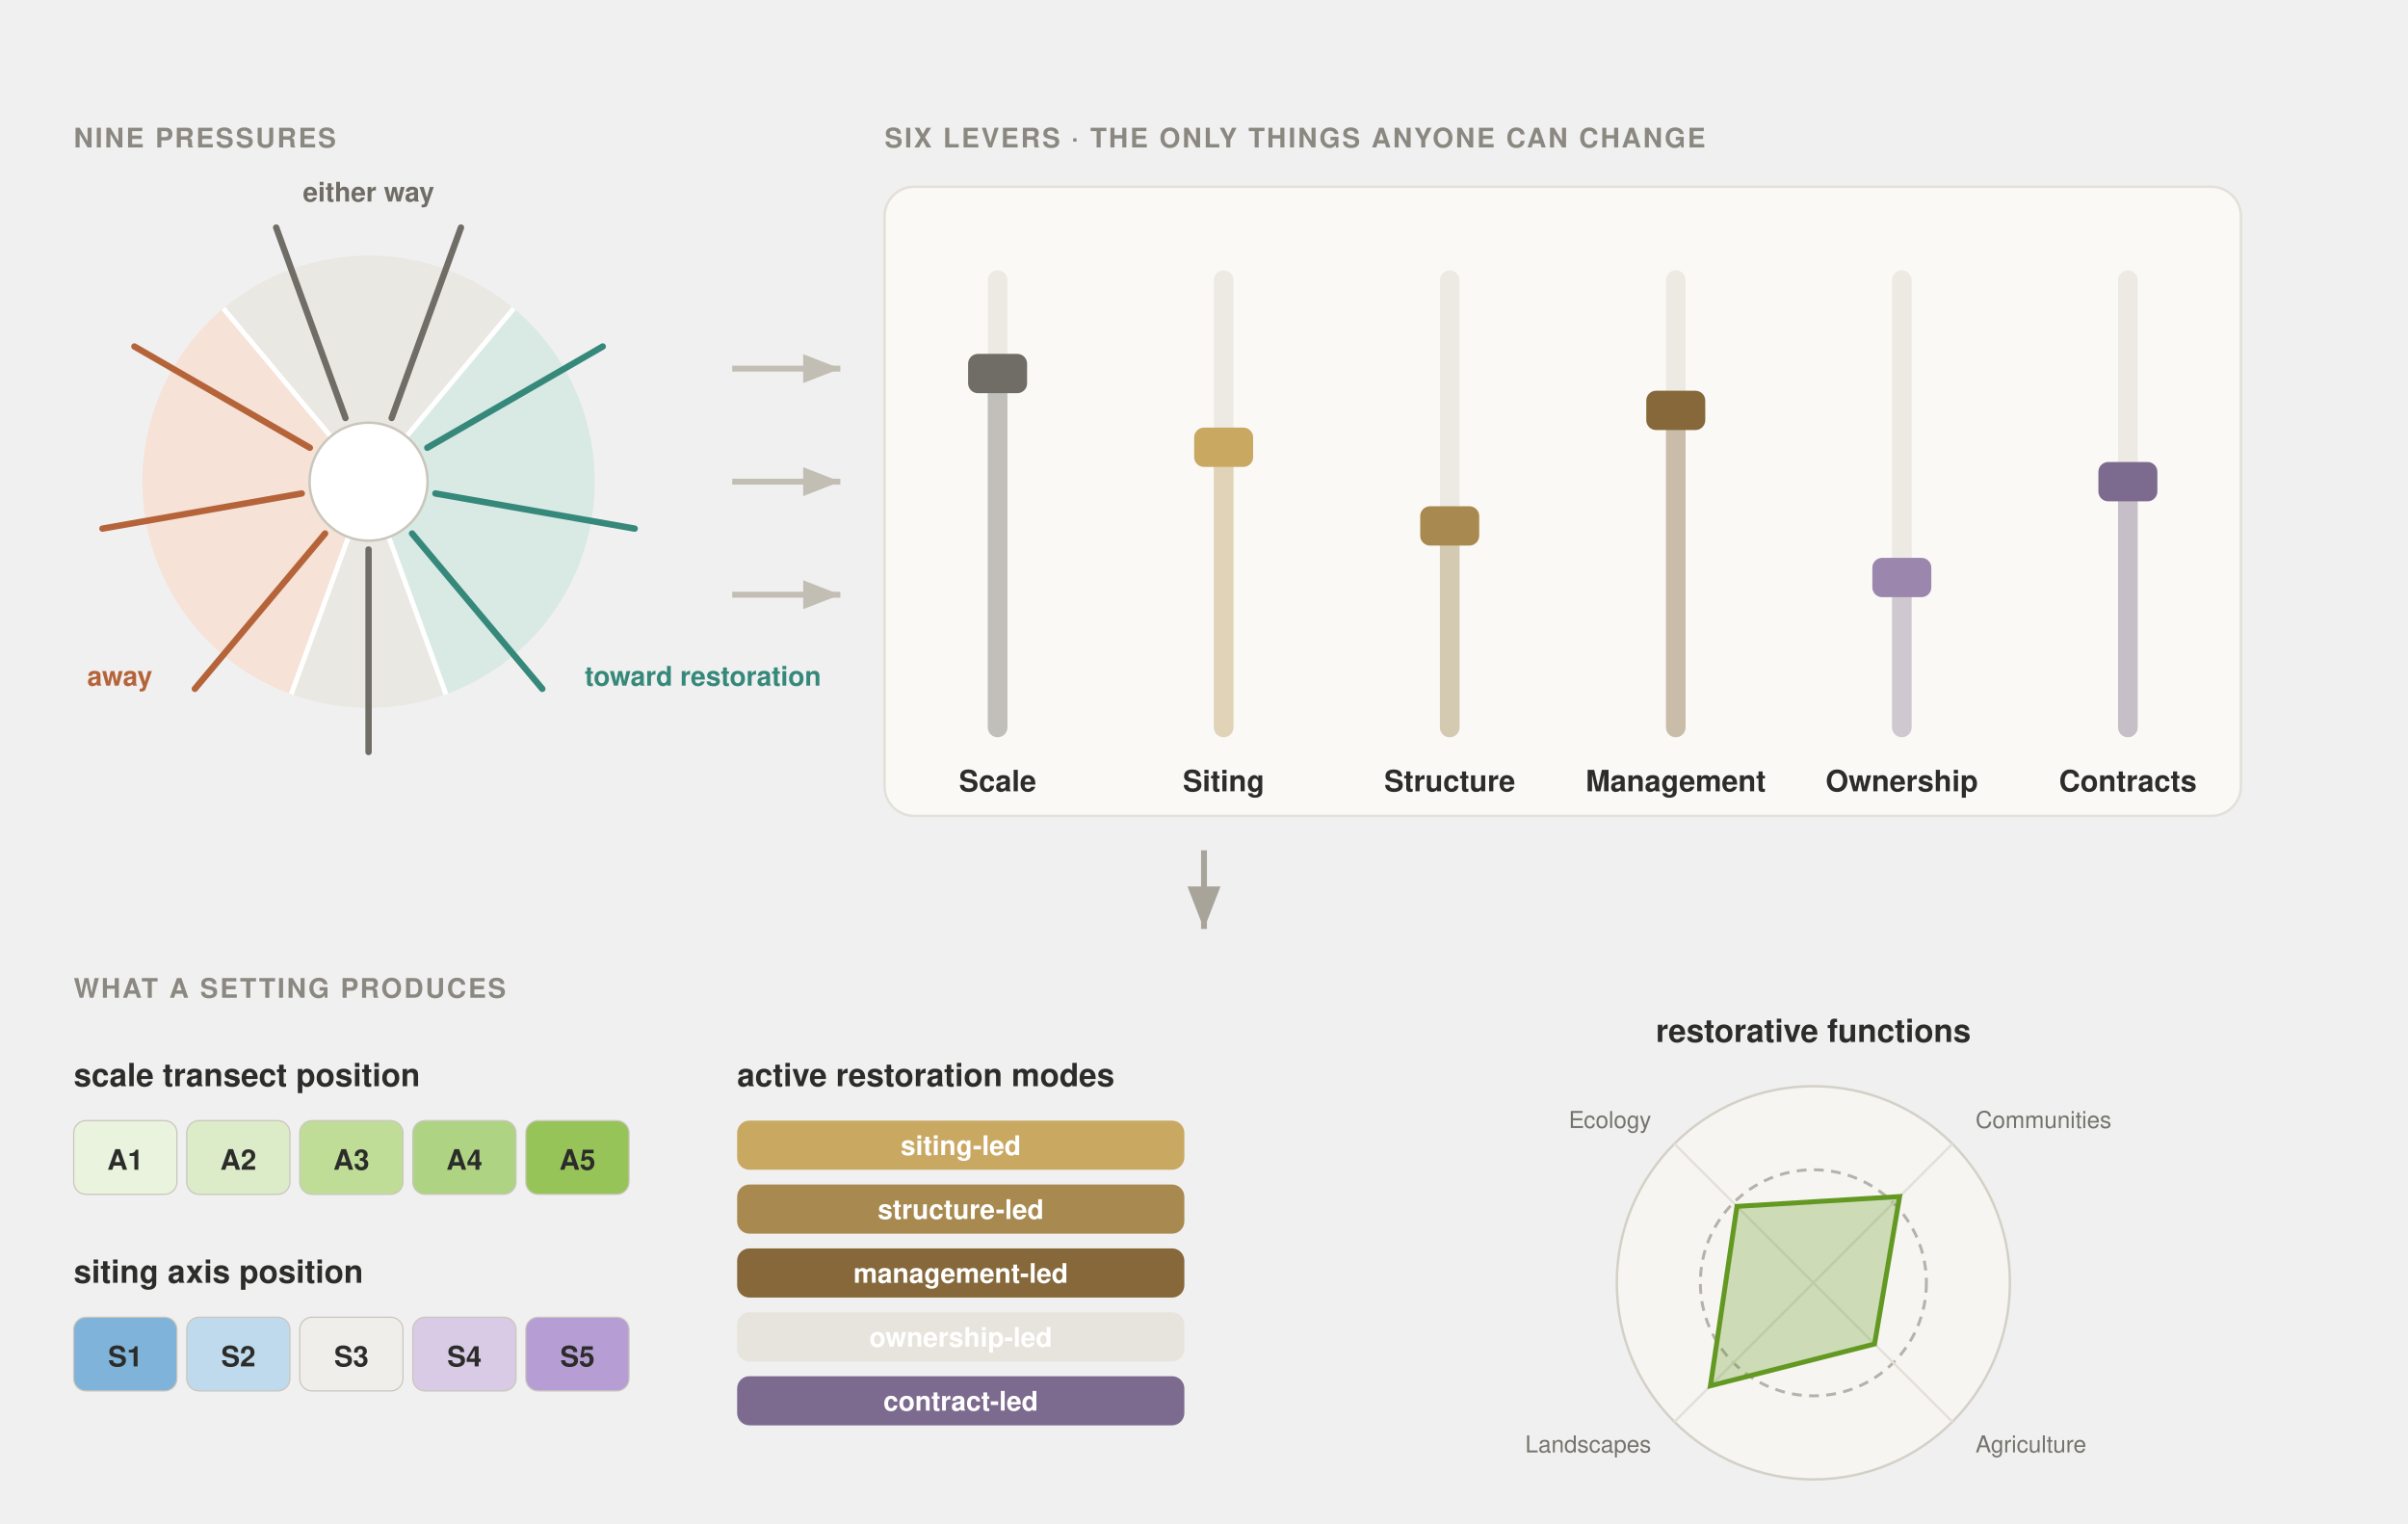
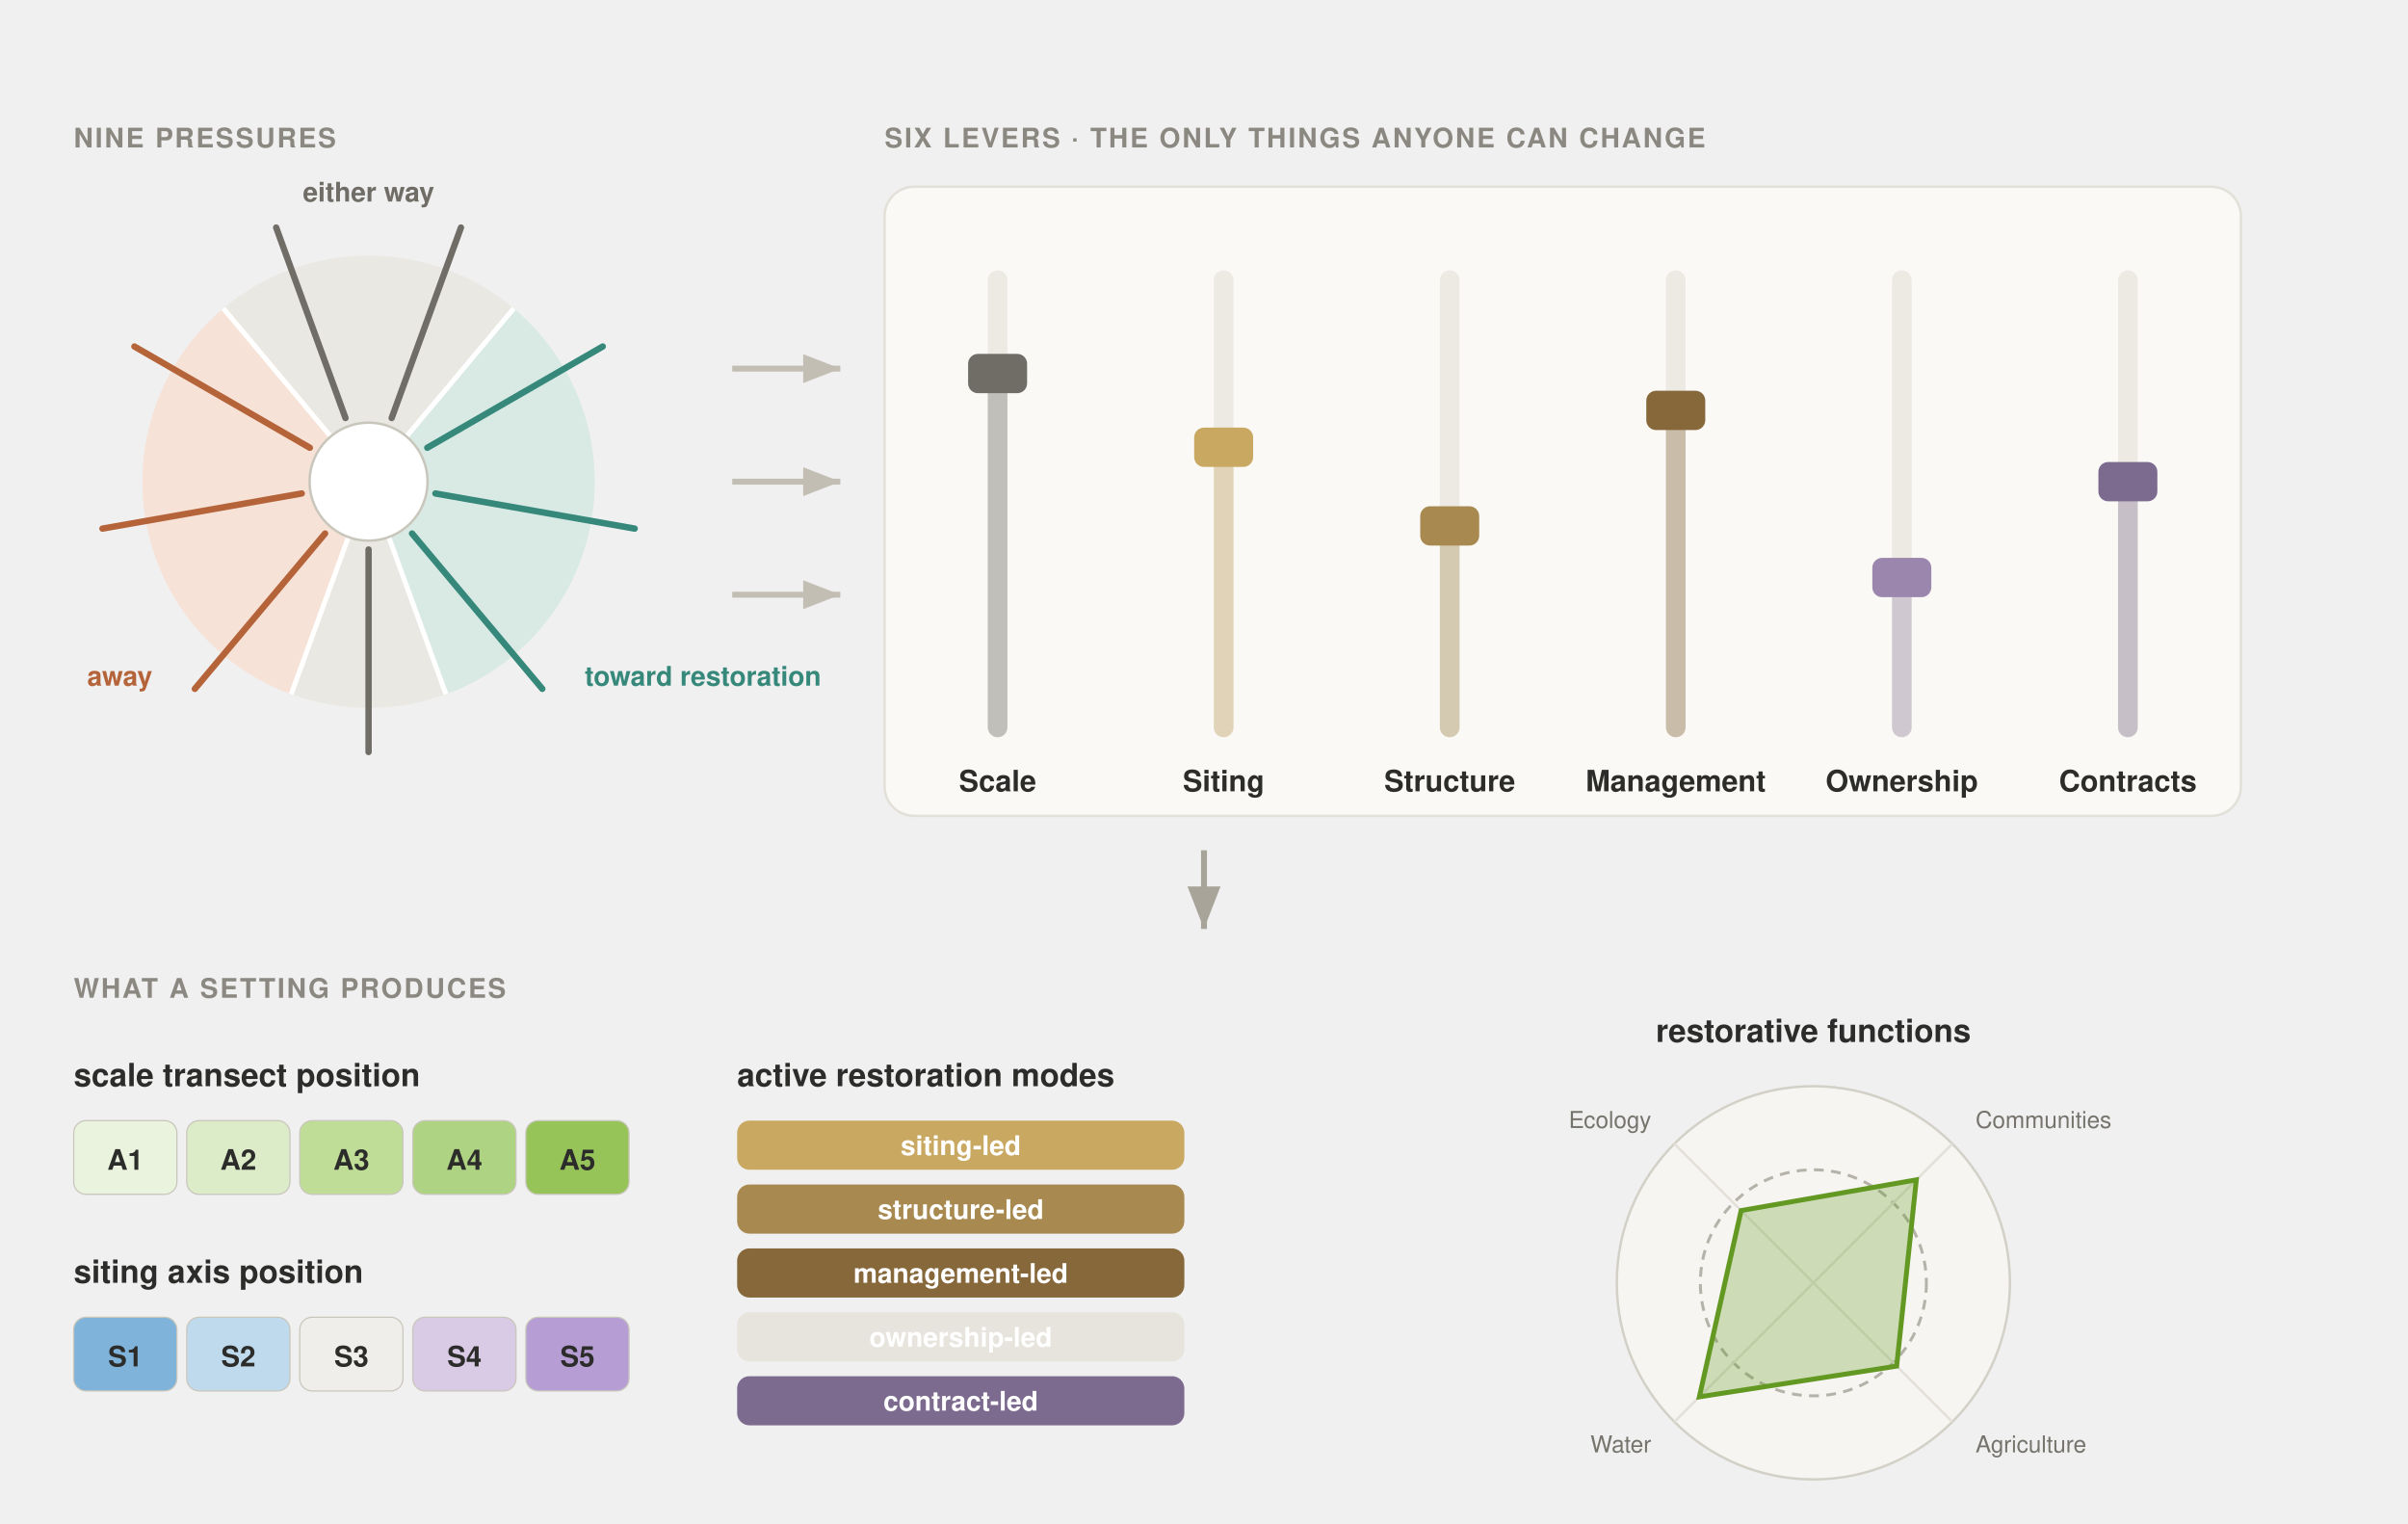
<svg xmlns="http://www.w3.org/2000/svg" width="980" height="620" viewBox="0 0 980 620" role="img">
  <style>
text{font-family:ui-sans-serif,system-ui,-apple-system,"Segoe UI",Helvetica,Arial,sans-serif}
.eb{font-size:11px;font-weight:700;fill:#8a8880;letter-spacing:.07em}
.nm{font-size:12px;font-weight:600;fill:#2c2c2a}
.ot{font-size:13px;font-weight:600;fill:#2c2c2a}
.cd{font-size:11.5px;font-weight:600;fill:#2c2c2a}
.cw{font-size:11px;font-weight:600;fill:#ffffff}
.pl{font-size:11px;font-weight:600}
.sc{font-size:9.5px;fill:#75736c}
</style>
  <defs>
    <marker id="p" viewBox="0 0 10 10" refX="9" refY="5" markerWidth="7" markerHeight="7" orient="auto">
      <path d="M0,1.5 L9,5 L0,8.5 z" fill="#c2beb4" />
    </marker>
    <marker id="o" viewBox="0 0 10 10" refX="9" refY="5" markerWidth="8" markerHeight="8" orient="auto">
      <path d="M0,1.5 L9,5 L0,8.5 z" fill="#a8a49a" />
    </marker>
  </defs>
  <text class="eb" x="30" y="60">NINE PRESSURES</text>
  <path d="M150,196 L90.9,125.5 A92,92 0 0 1 209.1,125.5 Z" fill="#eae8e3" />
  <path d="M150,196 L209.1,125.5 A92,92 0 0 1 181.5,282.5 Z" fill="#d9e9e4" />
  <path d="M150,196 L181.5,282.5 A92,92 0 0 1 118.5,282.5 Z" fill="#eae8e3" />
  <path d="M150,196 L118.5,282.5 A92,92 0 0 1 90.9,125.5 Z" fill="#f6e2d7" />
  <line x1="150" y1="196" x2="90.9" y2="125.5" stroke="#ffffff" stroke-width="2" />
  <line x1="150" y1="196" x2="209.1" y2="125.5" stroke="#ffffff" stroke-width="2" />
  <line x1="150" y1="196" x2="181.5" y2="282.5" stroke="#ffffff" stroke-width="2" />
  <line x1="150" y1="196" x2="118.5" y2="282.5" stroke="#ffffff" stroke-width="2" />
  <line x1="112.4" y1="92.6" x2="140.6" y2="170.1" stroke="#6f6d66" stroke-width="2.6" stroke-linecap="round" />
  <line x1="187.6" y1="92.6" x2="159.4" y2="170.1" stroke="#6f6d66" stroke-width="2.6" stroke-linecap="round" />
  <line x1="245.3" y1="141.0" x2="173.9" y2="182.2" stroke="#35887a" stroke-width="2.6" stroke-linecap="round" />
  <line x1="258.3" y1="215.1" x2="177.2" y2="200.8" stroke="#35887a" stroke-width="2.6" stroke-linecap="round" />
  <line x1="220.7" y1="280.3" x2="167.7" y2="217.1" stroke="#35887a" stroke-width="2.6" stroke-linecap="round" />
  <line x1="150.0" y1="306.0" x2="150.0" y2="223.6" stroke="#6f6d66" stroke-width="2.6" stroke-linecap="round" />
  <line x1="79.3" y1="280.3" x2="132.3" y2="217.1" stroke="#b5643a" stroke-width="2.6" stroke-linecap="round" />
  <line x1="41.7" y1="215.1" x2="122.8" y2="200.8" stroke="#b5643a" stroke-width="2.6" stroke-linecap="round" />
  <line x1="54.7" y1="141.0" x2="126.1" y2="182.2" stroke="#b5643a" stroke-width="2.6" stroke-linecap="round" />
  <circle cx="150" cy="196" r="24" fill="#ffffff" stroke="#c9c6bc" stroke-width="1" />
  <text class="pl" x="150" y="82" text-anchor="middle" fill="#6f6d66">either way</text>
  <text class="pl" x="238" y="279" text-anchor="start" fill="#35887a">toward restoration</text>
  <text class="pl" x="62" y="279" text-anchor="end" fill="#b5643a">away</text>
  <rect x="360" y="76" width="552" height="256" rx="12" fill="#faf9f6" stroke="#e2e0d8" />
  <text class="eb" x="360" y="60">SIX LEVERS · THE ONLY THINGS ANYONE CAN CHANGE</text>
  <rect x="402" y="110" width="8" height="190" rx="4" fill="#eceae3" />
  <rect x="402" y="152" width="8" height="148" rx="4" fill="#6f6d66" opacity="0.34" />
  <rect x="394" y="144" width="24" height="16" rx="4" fill="#6f6d66" />
  <text class="nm" x="406" y="322" text-anchor="middle">Scale</text>
  <rect x="494" y="110" width="8" height="190" rx="4" fill="#eceae3" />
  <rect x="494" y="182" width="8" height="118" rx="4" fill="#c9a862" opacity="0.34" />
  <rect x="486" y="174" width="24" height="16" rx="4" fill="#c9a862" />
  <text class="nm" x="498" y="322" text-anchor="middle">Siting</text>
  <rect x="586" y="110" width="8" height="190" rx="4" fill="#eceae3" />
  <rect x="586" y="214" width="8" height="86" rx="4" fill="#a8894f" opacity="0.34" />
  <rect x="578" y="206" width="24" height="16" rx="4" fill="#a8894f" />
  <text class="nm" x="590" y="322" text-anchor="middle">Structure</text>
  <rect x="678" y="110" width="8" height="190" rx="4" fill="#eceae3" />
  <rect x="678" y="167" width="8" height="133" rx="4" fill="#86683a" opacity="0.34" />
  <rect x="670" y="159" width="24" height="16" rx="4" fill="#86683a" />
  <text class="nm" x="682" y="322" text-anchor="middle">Management</text>
  <rect x="770" y="110" width="8" height="190" rx="4" fill="#eceae3" />
  <rect x="770" y="235" width="8" height="65" rx="4" fill="#9b86ad" opacity="0.34" />
  <rect x="762" y="227" width="24" height="16" rx="4" fill="#9b86ad" />
  <text class="nm" x="774" y="322" text-anchor="middle">Ownership</text>
  <rect x="862" y="110" width="8" height="190" rx="4" fill="#eceae3" />
  <rect x="862" y="196" width="8" height="104" rx="4" fill="#7d6b8f" opacity="0.34" />
  <rect x="854" y="188" width="24" height="16" rx="4" fill="#7d6b8f" />
  <text class="nm" x="866" y="322" text-anchor="middle">Contracts</text>
  <line x1="298" y1="150" x2="342" y2="150" stroke="#c2beb4" stroke-width="2.4" marker-end="url(#p)" />
  <line x1="298" y1="196" x2="342" y2="196" stroke="#c2beb4" stroke-width="2.4" marker-end="url(#p)" />
  <line x1="298" y1="242" x2="342" y2="242" stroke="#c2beb4" stroke-width="2.4" marker-end="url(#p)" />
  <line x1="490.0" y1="346" x2="490.0" y2="378" stroke="#a8a49a" stroke-width="2.4" marker-end="url(#o)" />
  <text class="eb" x="30" y="406">WHAT A SETTING PRODUCES</text>
  <text class="ot" x="30" y="442">scale transect position</text>
  <rect x="30" y="456" width="42" height="30" rx="5" fill="#EAF3DE" stroke="#c9c6bc" stroke-width="0.5" />
  <text class="cd" x="51.0" y="476" text-anchor="middle">A1</text>
  <rect x="76" y="456" width="42" height="30" rx="5" fill="#DCEBC8" stroke="#c9c6bc" stroke-width="0.5" />
  <text class="cd" x="97.0" y="476" text-anchor="middle">A2</text>
  <rect x="122" y="456" width="42" height="30" rx="5" fill="#C0DD97" stroke="#c9c6bc" stroke-width="0.5" />
  <text class="cd" x="143.0" y="476" text-anchor="middle">A3</text>
  <rect x="168" y="456" width="42" height="30" rx="5" fill="#AED483" stroke="#c9c6bc" stroke-width="0.5" />
  <text class="cd" x="189.0" y="476" text-anchor="middle">A4</text>
  <rect x="214" y="456" width="42" height="30" rx="5" fill="#97C459" stroke="#c9c6bc" stroke-width="0.5" />
  <text class="cd" x="235.0" y="476" text-anchor="middle">A5</text>
  <text class="ot" x="30" y="522">siting axis position</text>
  <rect x="30" y="536" width="42" height="30" rx="5" fill="#7fb3d9" stroke="#c9c6bc" stroke-width="0.5" />
  <text class="cd" x="51.0" y="556" text-anchor="middle">S1</text>
  <rect x="76" y="536" width="42" height="30" rx="5" fill="#bfdaec" stroke="#c9c6bc" stroke-width="0.5" />
  <text class="cd" x="97.0" y="556" text-anchor="middle">S2</text>
  <rect x="122" y="536" width="42" height="30" rx="5" fill="#efeeea" stroke="#c9c6bc" stroke-width="0.5" />
  <text class="cd" x="143.0" y="556" text-anchor="middle">S3</text>
  <rect x="168" y="536" width="42" height="30" rx="5" fill="#d9cbe6" stroke="#c9c6bc" stroke-width="0.5" />
  <text class="cd" x="189.0" y="556" text-anchor="middle">S4</text>
  <rect x="214" y="536" width="42" height="30" rx="5" fill="#b69ed4" stroke="#c9c6bc" stroke-width="0.5" />
  <text class="cd" x="235.0" y="556" text-anchor="middle">S5</text>
  <text class="ot" x="300" y="442">active restoration modes</text>
  <rect x="300" y="456" width="182" height="20" rx="5" fill="#c9a862" />
  <text class="cw" x="391" y="470" text-anchor="middle">siting-led</text>
  <rect x="300" y="482" width="182" height="20" rx="5" fill="#a8894f" />
  <text class="cw" x="391" y="496" text-anchor="middle">structure-led</text>
  <rect x="300" y="508" width="182" height="20" rx="5" fill="#86683a" />
  <text class="cw" x="391" y="522" text-anchor="middle">management-led</text>
  <rect x="300" y="534" width="182" height="20" rx="5" fill="#e6e4dc" />
  <text class="cw" x="391" y="548" text-anchor="middle" fill="#9c988e">ownership-led</text>
  <rect x="300" y="560" width="182" height="20" rx="5" fill="#7d6b8f" />
  <text class="cw" x="391" y="574" text-anchor="middle">contract-led</text>
  <text class="ot" x="738" y="424" text-anchor="middle">restorative functions</text>
  <circle cx="738" cy="522" r="80" fill="#f6f5f1" stroke="#d3d1c7" stroke-width="1" />
  <circle cx="738" cy="522" r="46" fill="none" stroke="#b4b2a9" stroke-width="1.2" stroke-dasharray="4 3" />
  <line x1="738" y1="522" x2="794.6" y2="465.4" stroke="#e2e0d8" stroke-width="1" />
  <line x1="738" y1="522" x2="794.6" y2="578.6" stroke="#e2e0d8" stroke-width="1" />
  <line x1="738" y1="522" x2="681.4" y2="578.6" stroke="#e2e0d8" stroke-width="1" />
  <line x1="738" y1="522" x2="681.4" y2="465.4" stroke="#e2e0d8" stroke-width="1" />
-   <polygon points="773.1,486.9 762.9,546.9 696.1,563.9 706.9,490.9" fill="#639922" fill-opacity="0.28" stroke="#639922" stroke-width="2" />
+   <polygon points="779.9,480.1 771.9,555.9 691.6,568.4 708.6,492.6" fill="#639922" fill-opacity="0.28" stroke="#639922" stroke-width="2" />
  <text class="sc" x="804" y="459" text-anchor="start">Communities</text>
  <text class="sc" x="804" y="591" text-anchor="start">Agriculture</text>
-   <text class="sc" x="672" y="591" text-anchor="end">Landscapes</text>
+   <text class="sc" x="672" y="591" text-anchor="end">Water</text>
  <text class="sc" x="672" y="459" text-anchor="end">Ecology</text>
</svg>
